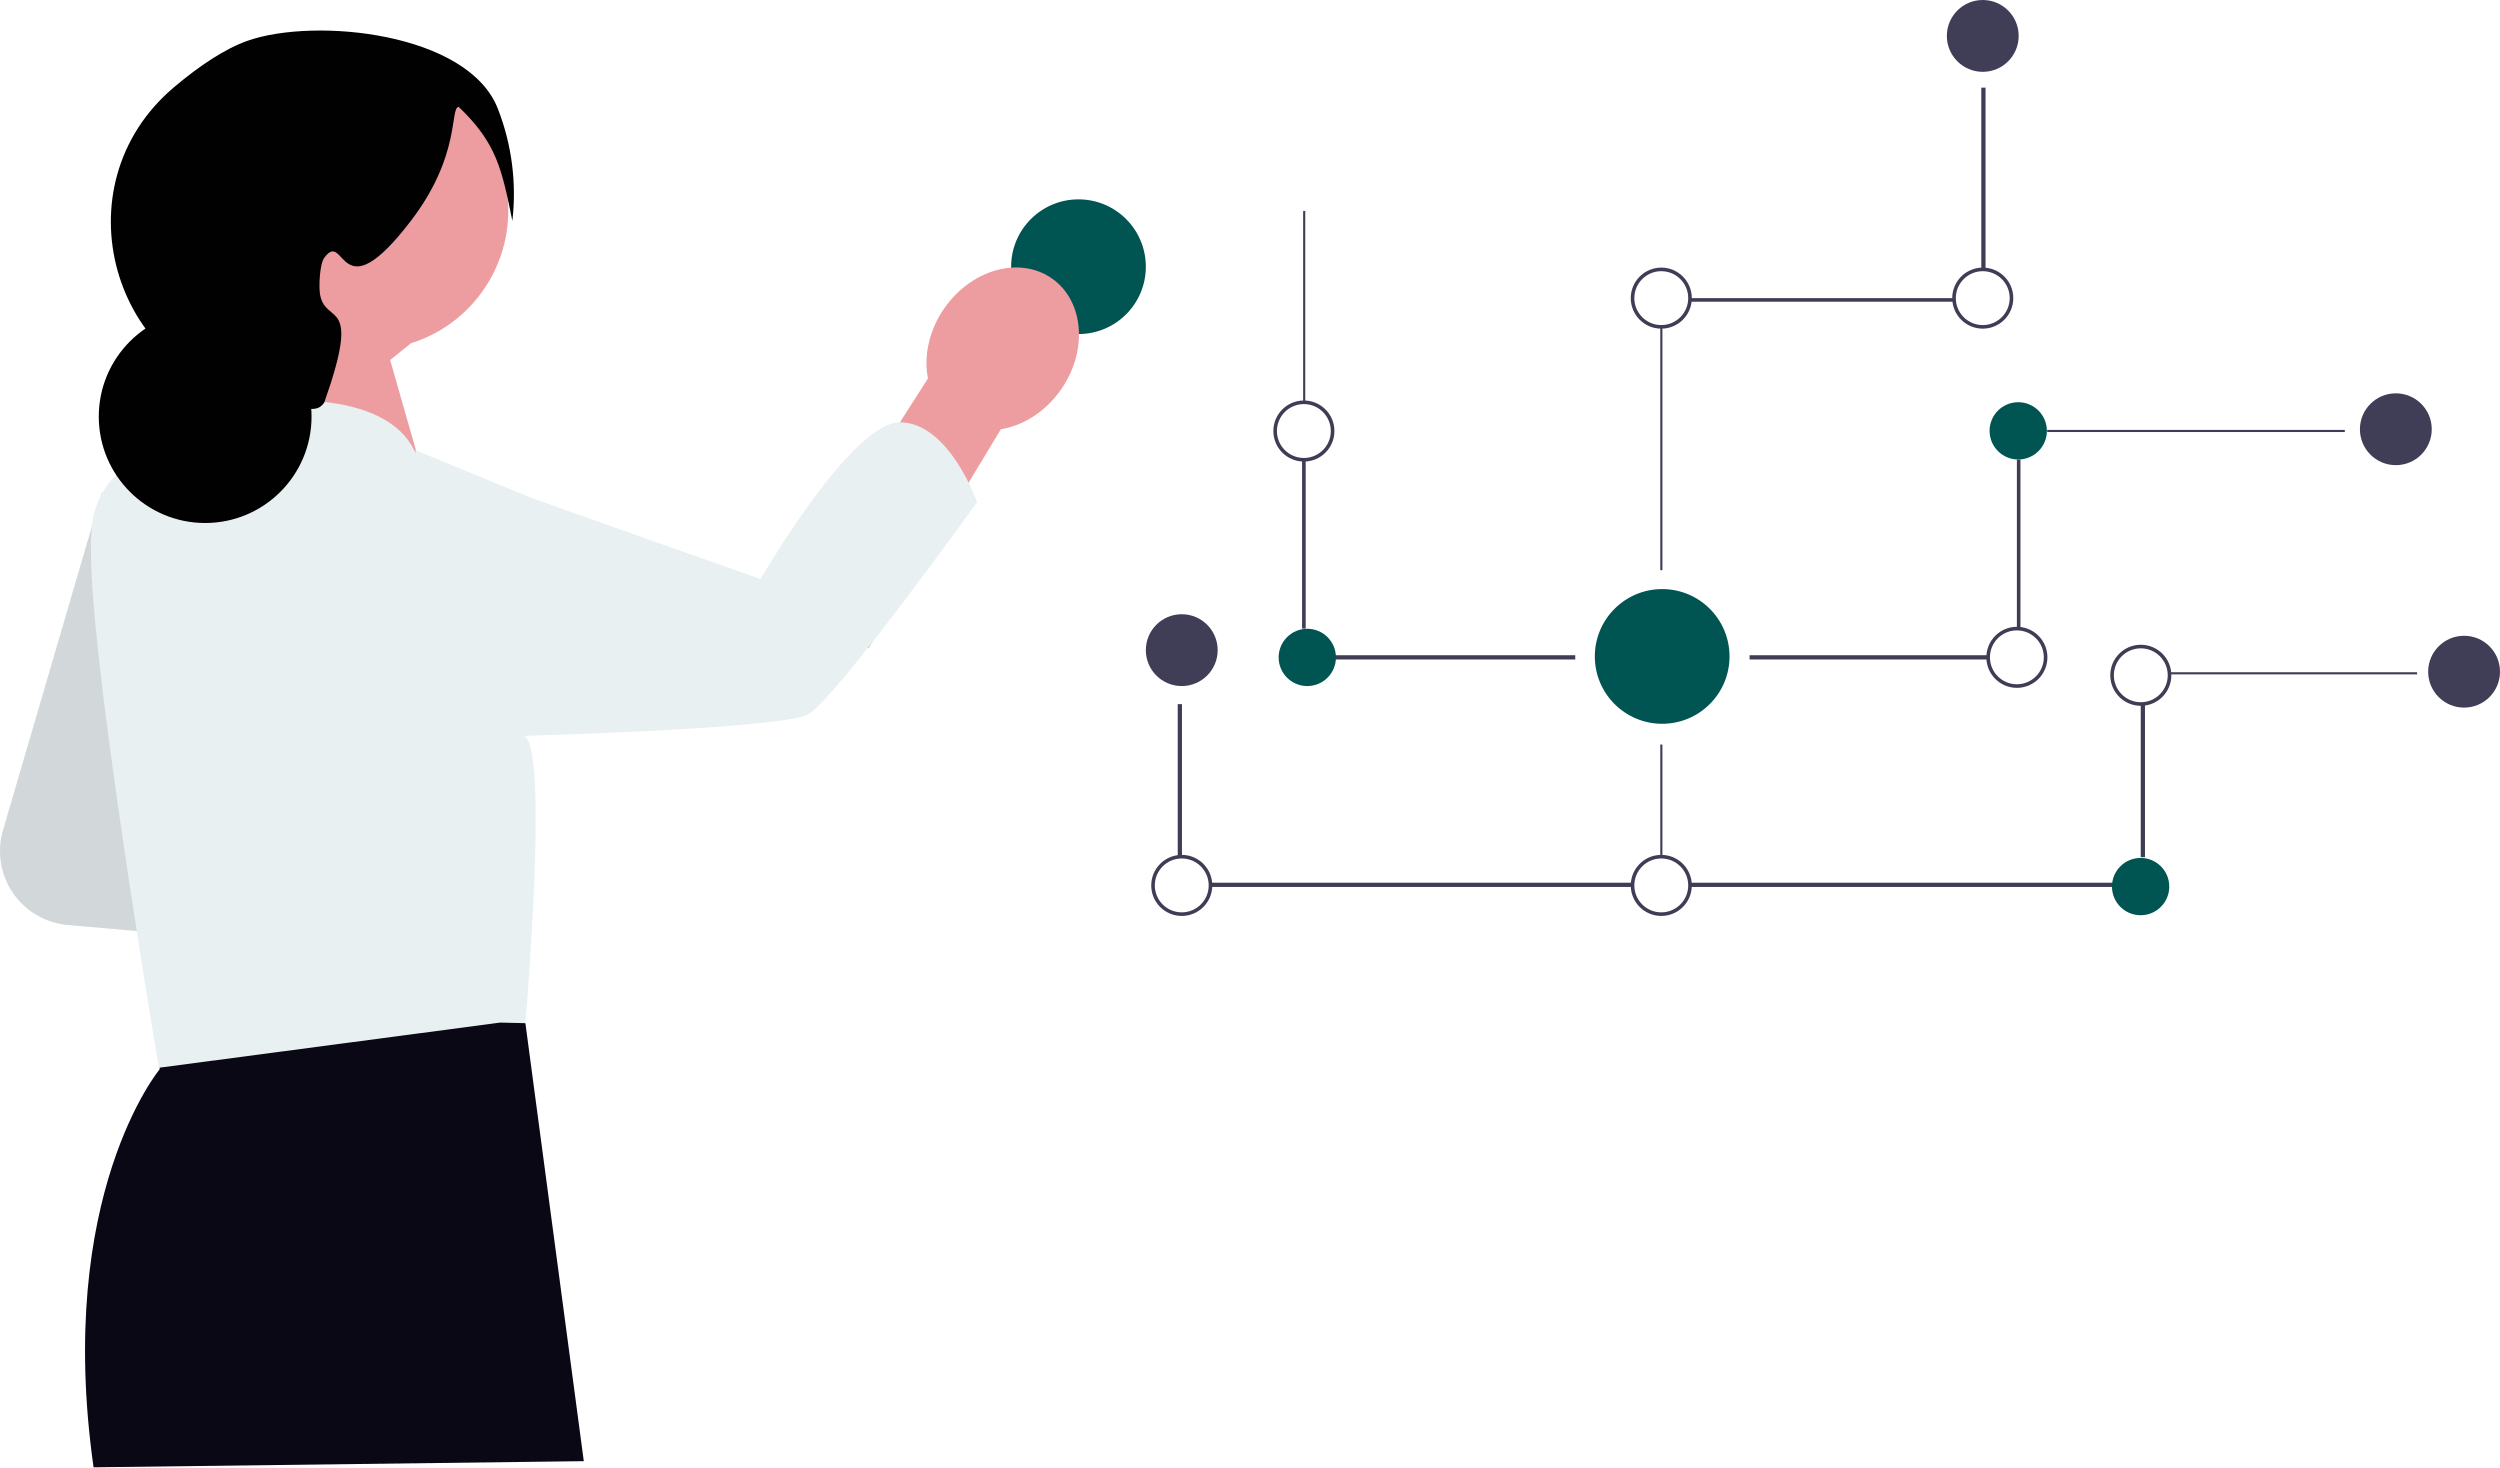
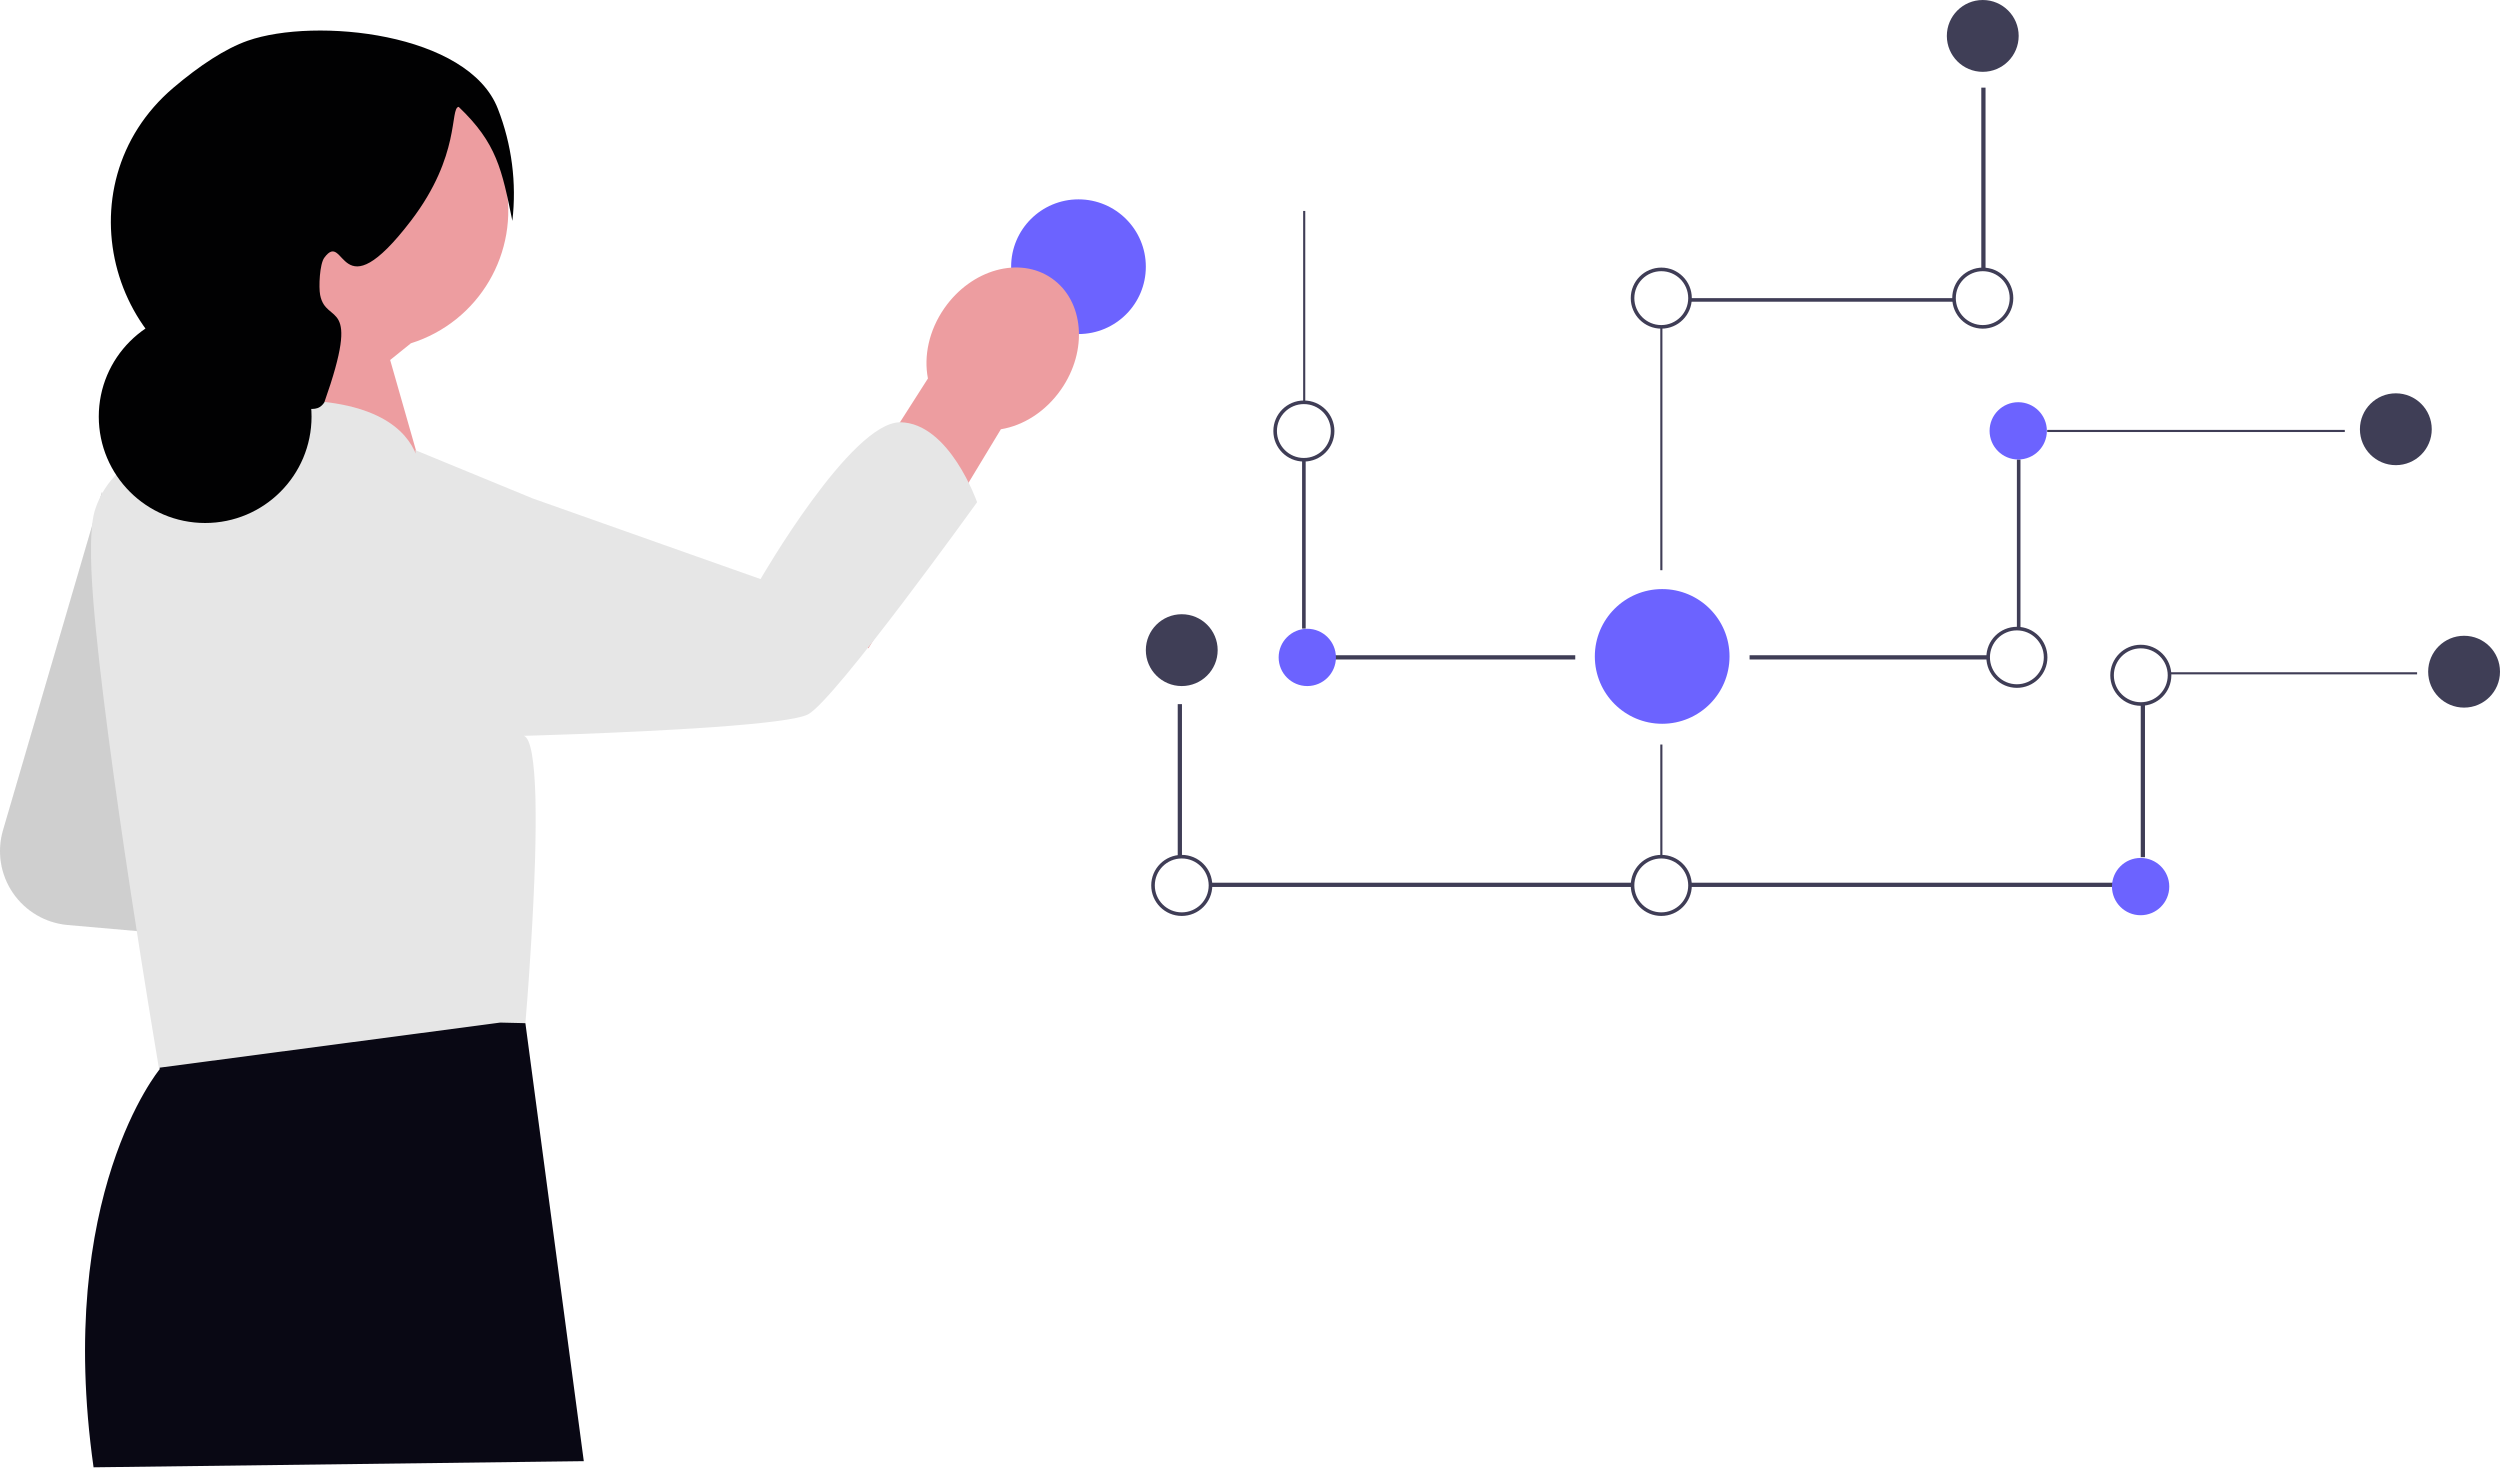
<svg xmlns="http://www.w3.org/2000/svg" width="960" height="563.448" viewBox="0 0 960 563.448" role="img" artist="Katerina Limpitsouni" source="https://undraw.co/">
  <g transform="translate(-263.999 -258.775)">
-     <path d="M25.862,0A25.862,25.862,0,1,1,0,25.862,25.862,25.862,0,0,1,25.862,0Z" transform="translate(652.276 335.327)" fill="#005451" />
+     <path d="M25.862,0A25.862,25.862,0,1,1,0,25.862,25.862,25.862,0,0,1,25.862,0Z" transform="translate(652.276 335.327)" fill="#6c63ff" />
    <g transform="translate(263.999 270.5)">
-       <path d="M677.057,256.307,639.029,386.3A28.5,28.5,0,0,0,663.9,422.7l41.5,3.632Z" transform="translate(-637.882 -79.217)" fill="#e9f0f2" />
+       <path d="M677.057,256.307,639.029,386.3A28.5,28.5,0,0,0,663.9,422.7l41.5,3.632Z" transform="translate(-637.882 -79.217)" fill="#e6e6e6" />
      <path d="M677.057,256.307,639.029,386.3A28.5,28.5,0,0,0,663.9,422.7l41.5,3.632Z" transform="translate(-637.882 -79.217)" opacity="0.1" />
      <path d="M985.081,242.66l-50.866,84.125-23.95-30.343,46.807-73.285c-1.663-8.525.351-18.422,6.3-26.969,10.412-14.953,28.885-20.09,41.26-11.474s13.97,27.725,3.555,42.678c-5.951,8.546-14.534,13.868-23.107,15.267Z" transform="translate(-600.745 -89.55)" fill="#ed9da0" />
      <path d="M701.191,414.662l-6.109,20.776.207,21.065s-40.177,48.323-25.376,152.838l188.25-2.361L835.737,438.795Z" transform="translate(-633.985 -57.618)" fill="#090814" />
      <path d="M715.674,167.731a53.386,53.386,0,1,1,69.374,50.945l-7.96,6.413L791.376,275.1l-16.651,11.779-52.6-43.844s11.366-14.477,17.461-30.806A53.328,53.328,0,0,1,715.674,167.731Z" transform="translate(-627.269 -98.577)" fill="#ed9da0" />
-       <path d="M979.447,233.88c-18.848-.288-53.691,60.2-53.691,60.2l-28.621-10.122-58.866-20.84L793.155,244.55l.2,1.364c-.178-.427-.37-.86-.583-1.3-4.743-9.772-18.52-21.271-57.632-18.991l-18.417,14.536-2.507,1.992a56.8,56.8,0,0,0-23.2,3.613c-8.377,3.367-16.754,9.65-20.717,21.394-2.053,6.057-2.053,18.582-.822,34.494,4.455,57.612,25.221,180.086,25.221,180.086l131.091-17.353,9.672.226s1.15-13.2,2.177-30.49c.637-10.142,1.212-21.661,1.54-32.748.226-8.13.288-16.015.143-22.954-.02-.431-.02-.863-.041-1.294-.39-12.668-1.663-21.851-4.394-22.852,0,0,8.478-.226,20.717-.678,29.566-1.108,81.1-3.593,88.45-7.6,10.388-5.647,64.859-81.434,64.859-81.434s-10.595-30.387-29.463-30.7Z" transform="translate(-633.705 -83.44)" fill="#e9f0f2" />
+       <path d="M979.447,233.88c-18.848-.288-53.691,60.2-53.691,60.2l-28.621-10.122-58.866-20.84L793.155,244.55l.2,1.364c-.178-.427-.37-.86-.583-1.3-4.743-9.772-18.52-21.271-57.632-18.991l-18.417,14.536-2.507,1.992a56.8,56.8,0,0,0-23.2,3.613c-8.377,3.367-16.754,9.65-20.717,21.394-2.053,6.057-2.053,18.582-.822,34.494,4.455,57.612,25.221,180.086,25.221,180.086l131.091-17.353,9.672.226s1.15-13.2,2.177-30.49c.637-10.142,1.212-21.661,1.54-32.748.226-8.13.288-16.015.143-22.954-.02-.431-.02-.863-.041-1.294-.39-12.668-1.663-21.851-4.394-22.852,0,0,8.478-.226,20.717-.678,29.566-1.108,81.1-3.593,88.45-7.6,10.388-5.647,64.859-81.434,64.859-81.434s-10.595-30.387-29.463-30.7Z" transform="translate(-633.705 -83.44)" fill="#e6e6e6" />
      <path d="M829.532,173.565c-4.032-19.729-5.97-29.836-20.625-43.792-3.479.492.918,18.533-18.258,43.663-27.877,36.531-25.1,3.036-33.343,14.289-1.791,2.443-2.176,11.257-1.588,14.289,2.324,11.982,16.077.282,1.588,41.281-2.155,3.188-4.7,2.413-7.938,2.382-.251,0,1.393-.316-4.763-1.588-2.939-.607-7.051-1.323-11.982-2.149-57.277-9.649-77.5-81.921-33.23-119.524,10.073-8.555,19.958-15.039,28.538-18.043,25.85-9.048,84.749-3.167,96.056,26.2a89.934,89.934,0,0,1,5.542,43Z" transform="translate(-632.783 -100.471)" fill="#010102" />
      <ellipse cx="40.851" cy="40.851" rx="40.851" ry="40.851" transform="translate(37.931 107.404)" fill="#010102" />
    </g>
    <g transform="translate(703.999 258.775)">
      <path d="M13.793,0A13.793,13.793,0,1,1,0,13.793,13.793,13.793,0,0,1,13.793,0Z" transform="translate(0 235.862)" fill="#3f3e56" />
      <path d="M13.793,0A13.793,13.793,0,1,1,0,13.793,13.793,13.793,0,0,1,13.793,0Z" transform="translate(307.586)" fill="#3f3e56" />
      <path d="M13.793,0A13.793,13.793,0,1,1,0,13.793,13.793,13.793,0,0,1,13.793,0Z" transform="translate(466.207 151.035)" fill="#3f3e56" />
      <path d="M13.793,0A13.793,13.793,0,1,1,0,13.793,13.793,13.793,0,0,1,13.793,0Z" transform="translate(492.413 244.138)" fill="#3f3e56" />
      <path d="M0,0H.816V73.469H0Z" transform="translate(60.408 81)" fill="#3f3d56" />
      <path d="M0,0H1.379V64.931H0Z" transform="translate(60 176.448)" fill="#3f3d56" />
      <path d="M0,0H106.939V1.633H0Z" transform="translate(57.959 251.612)" fill="#3f3d56" />
      <path d="M0,0H1.633V58.775H0Z" transform="translate(12.245 270.387)" fill="#3f3d56" />
      <path d="M0,0H162.449V1.633H0Z" transform="translate(24.49 338.959)" fill="#3f3d56" />
      <path d="M623.247,551.052" transform="translate(-425.318 -222.088)" fill="none" stroke="#3f3d56" stroke-miterlimit="10" stroke-width="2" />
      <path d="M623.247,469.052" transform="translate(-425.318 -196.639)" fill="none" stroke="#3f3d56" stroke-miterlimit="10" stroke-width="2" />
      <path d="M0,0H1.633V69.388H0Z" transform="translate(320.816 33.653)" fill="#3f3d56" />
      <path d="M0,0H101.4V1.379H0Z" transform="translate(208.941 114.483)" fill="#3f3d56" />
      <path d="M0,0H.816V93.061H0Z" transform="translate(197.551 125.898)" fill="#3f3d56" />
      <path d="M418.971,320.5A11.724,11.724,0,1,1,430.7,308.776,11.724,11.724,0,0,1,418.971,320.5Zm0-22.069a10.345,10.345,0,1,0,10.345,10.345A10.345,10.345,0,0,0,418.971,298.431Z" transform="translate(-358.283 -143.26)" fill="#3f3d56" />
      <path d="M350.971,573.5A11.724,11.724,0,1,1,362.7,561.776,11.724,11.724,0,0,1,350.971,573.5Zm0-22.069a10.345,10.345,0,1,0,10.345,10.345A10.345,10.345,0,0,0,350.971,551.432Z" transform="translate(-337.178 -221.777)" fill="#3f3d56" />
-       <circle cx="11" cy="11" r="11" transform="translate(50.999 241.448)" fill="#005451" />
+       <circle cx="11" cy="11" r="11" transform="translate(50.999 241.448)" fill="#6c63ff" />
      <path d="M0,0H114.286V.816H0Z" transform="translate(346.122 165.081)" fill="#3f3d56" />
      <path d="M0,0H1.379V64.931H0Z" transform="translate(334.483 176.448)" fill="#3f3d56" />
      <path d="M0,0H91.428V1.633H0Z" transform="translate(231.837 251.612)" fill="#3f3d56" />
      <path d="M0,0H94.694V.816H0Z" transform="translate(393.469 258.142)" fill="#3f3d56" />
      <path d="M0,0H1.633V58.775H0Z" transform="translate(382.04 270.387)" fill="#3f3d56" />
      <path d="M0,0H162.449V1.633H0Z" transform="translate(208.979 338.959)" fill="#3f3d56" />
      <path d="M0,0H.816V43.265H0Z" transform="translate(197.551 285.897)" fill="#3f3d56" />
-       <circle cx="11" cy="11" r="11" transform="translate(323.999 154.448)" fill="#005451" />
+       <circle cx="11" cy="11" r="11" transform="translate(323.999 154.448)" fill="#6c63ff" />
      <path d="M796.971,246.5A11.724,11.724,0,1,1,808.7,234.776,11.724,11.724,0,0,1,796.971,246.5Zm0-22.069a10.345,10.345,0,1,0,10.345,10.345,10.345,10.345,0,0,0-10.345-10.345Z" transform="translate(-475.593 -120.294)" fill="#3f3d56" />
      <path d="M617.971,246.5A11.724,11.724,0,1,1,629.7,234.776,11.724,11.724,0,0,1,617.971,246.5Zm0-22.069a10.345,10.345,0,1,0,10.345,10.345,10.345,10.345,0,0,0-10.345-10.345Z" transform="translate(-420.041 -120.294)" fill="#3f3d56" />
      <path d="M884.971,456.5A11.724,11.724,0,1,1,896.7,444.776,11.724,11.724,0,0,1,884.971,456.5Zm0-22.069a10.345,10.345,0,1,0,10.345,10.345A10.345,10.345,0,0,0,884.971,434.431Z" transform="translate(-502.904 -185.467)" fill="#3f3d56" />
-       <circle cx="11" cy="11" r="11" transform="translate(370.999 329.448)" fill="#005451" />
+       <circle cx="11" cy="11" r="11" transform="translate(370.999 329.448)" fill="#6c63ff" />
      <path d="M617.971,573.5A11.724,11.724,0,1,1,629.7,561.776,11.724,11.724,0,0,1,617.971,573.5Zm0-22.069a10.345,10.345,0,1,0,10.345,10.345A10.345,10.345,0,0,0,617.971,551.432Z" transform="translate(-420.041 -221.777)" fill="#3f3d56" />
      <path d="M815.971,446.5A11.724,11.724,0,1,1,827.7,434.776,11.724,11.724,0,0,1,815.971,446.5Zm0-22.069a10.345,10.345,0,1,0,10.345,10.345A10.345,10.345,0,0,0,815.971,424.431Z" transform="translate(-481.49 -182.363)" fill="#3f3d56" />
-       <path d="M25.862,0A25.862,25.862,0,1,1,0,25.862,25.862,25.862,0,0,1,25.862,0Z" transform="translate(172.414 226.207)" fill="#005451" />
+       <path d="M25.862,0A25.862,25.862,0,1,1,0,25.862,25.862,25.862,0,0,1,25.862,0Z" transform="translate(172.414 226.207)" fill="#6c63ff" />
    </g>
  </g>
</svg>
